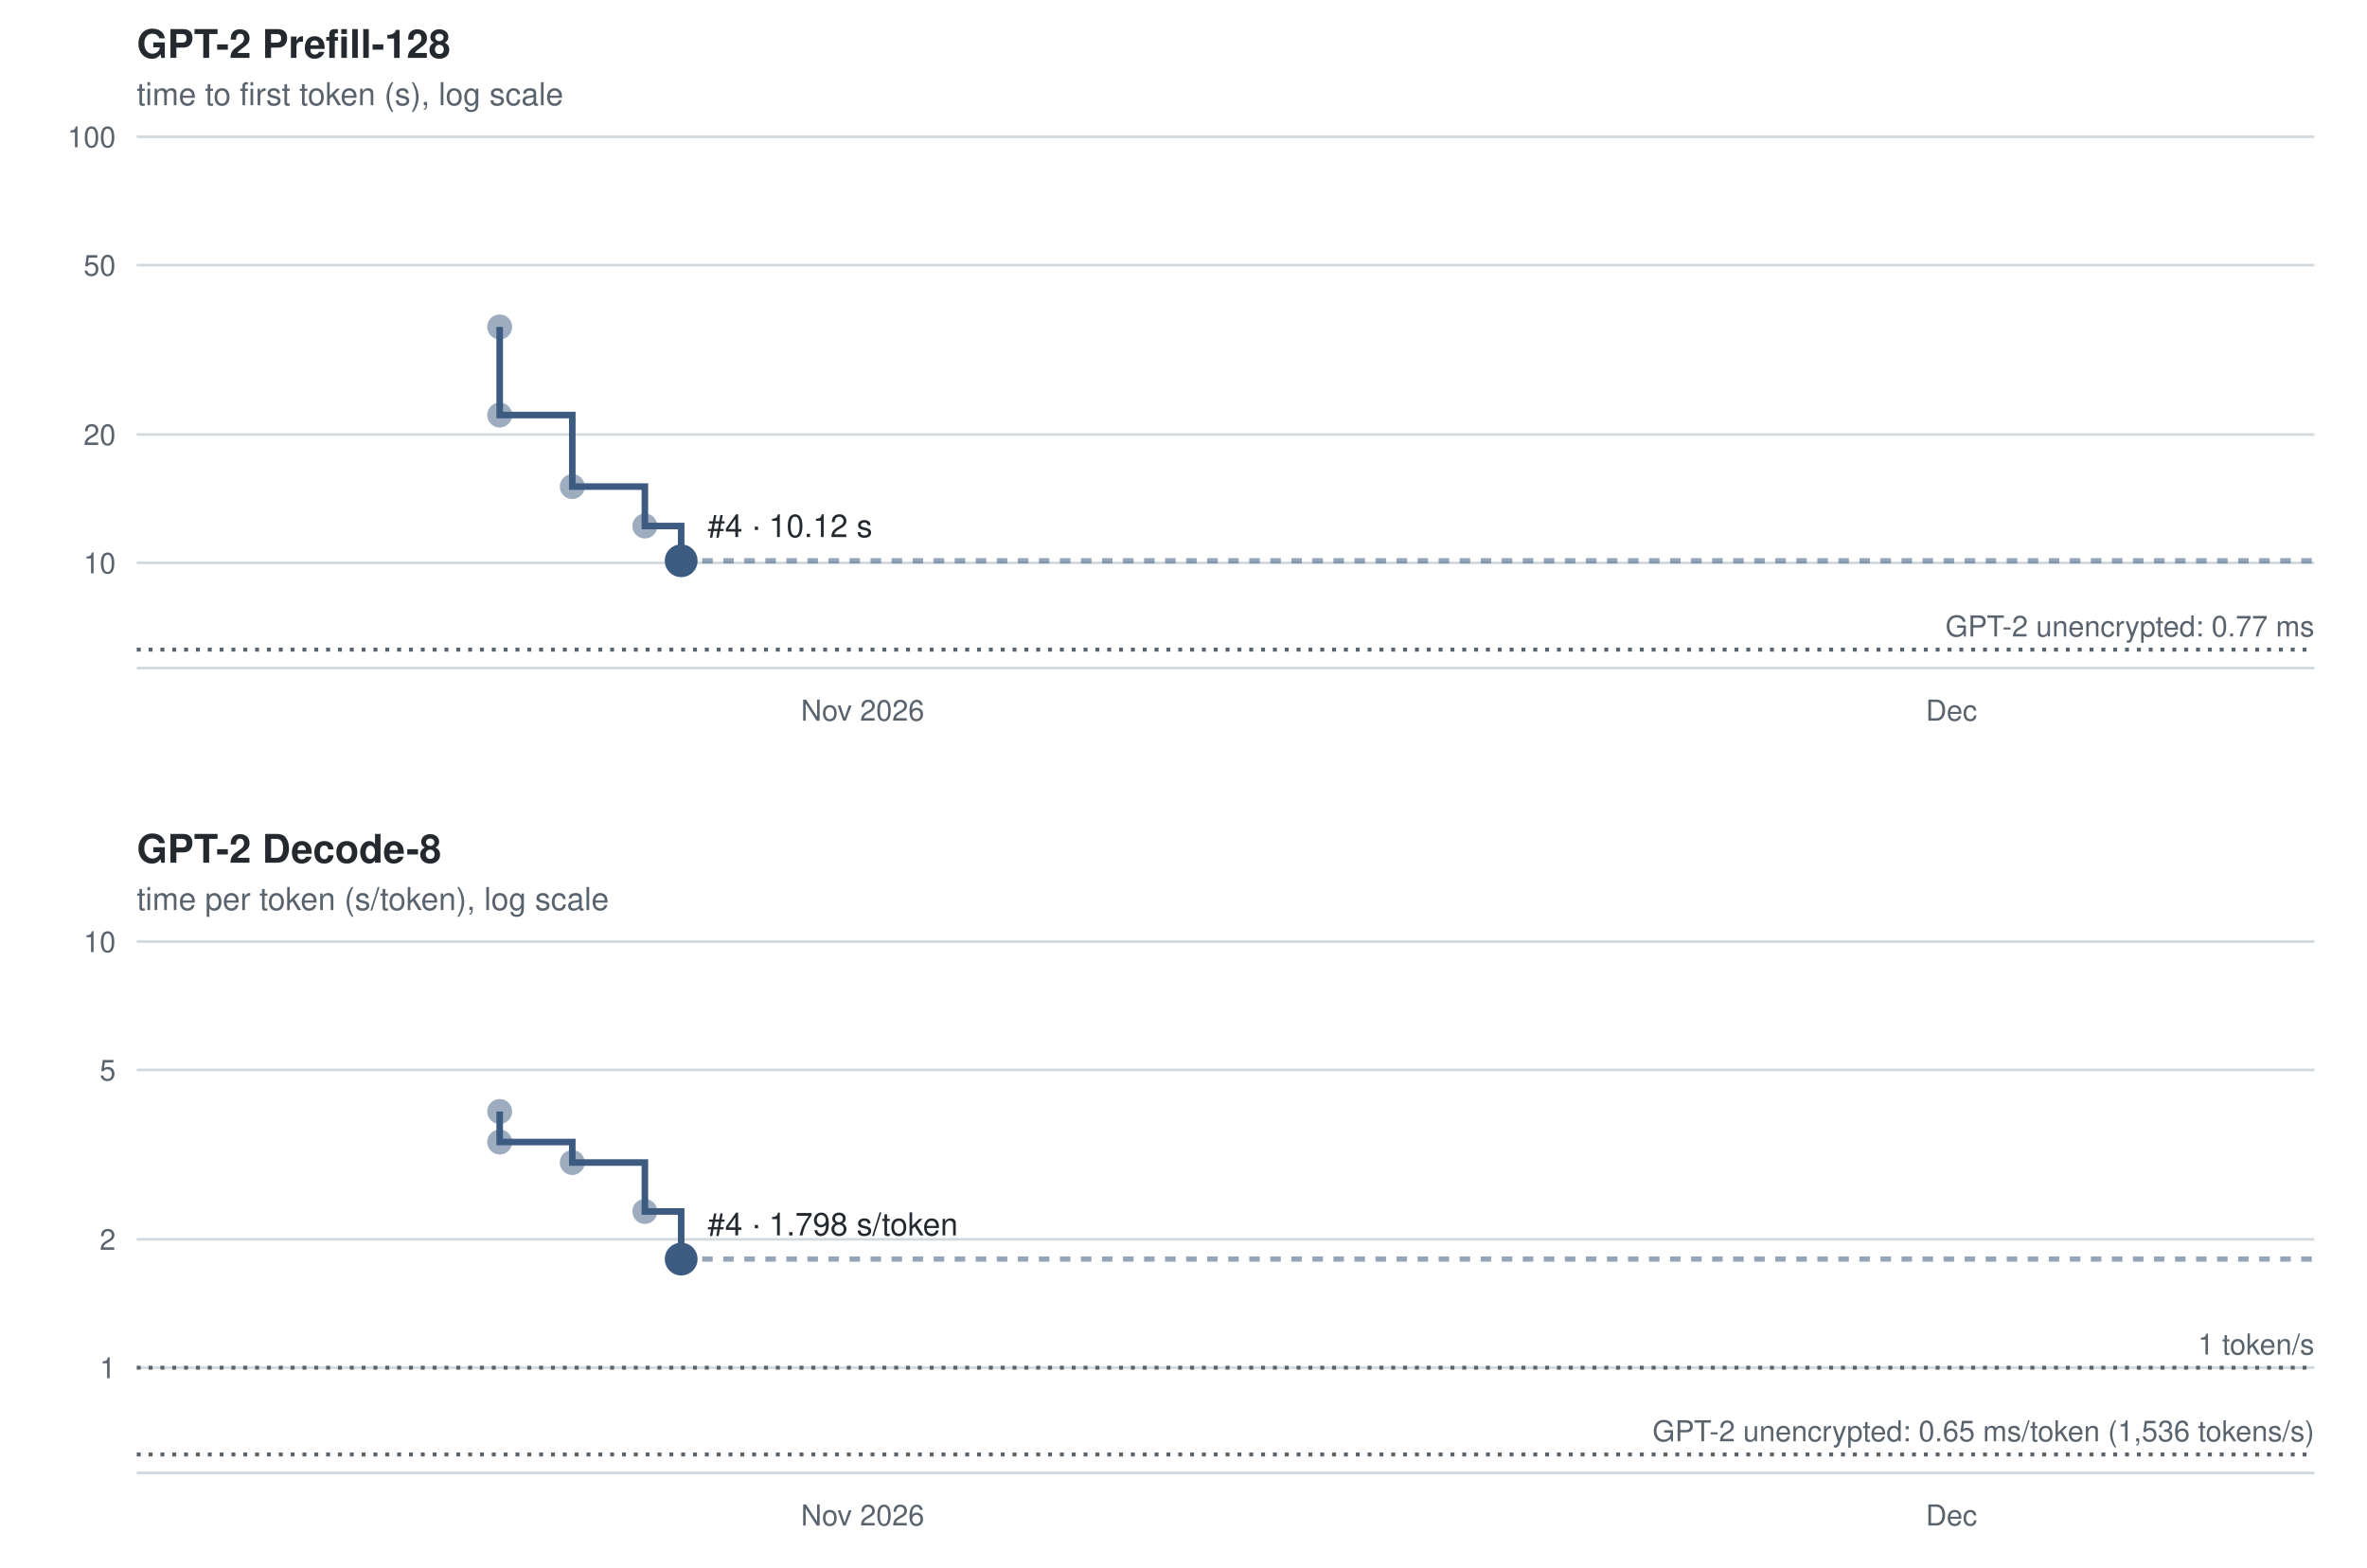
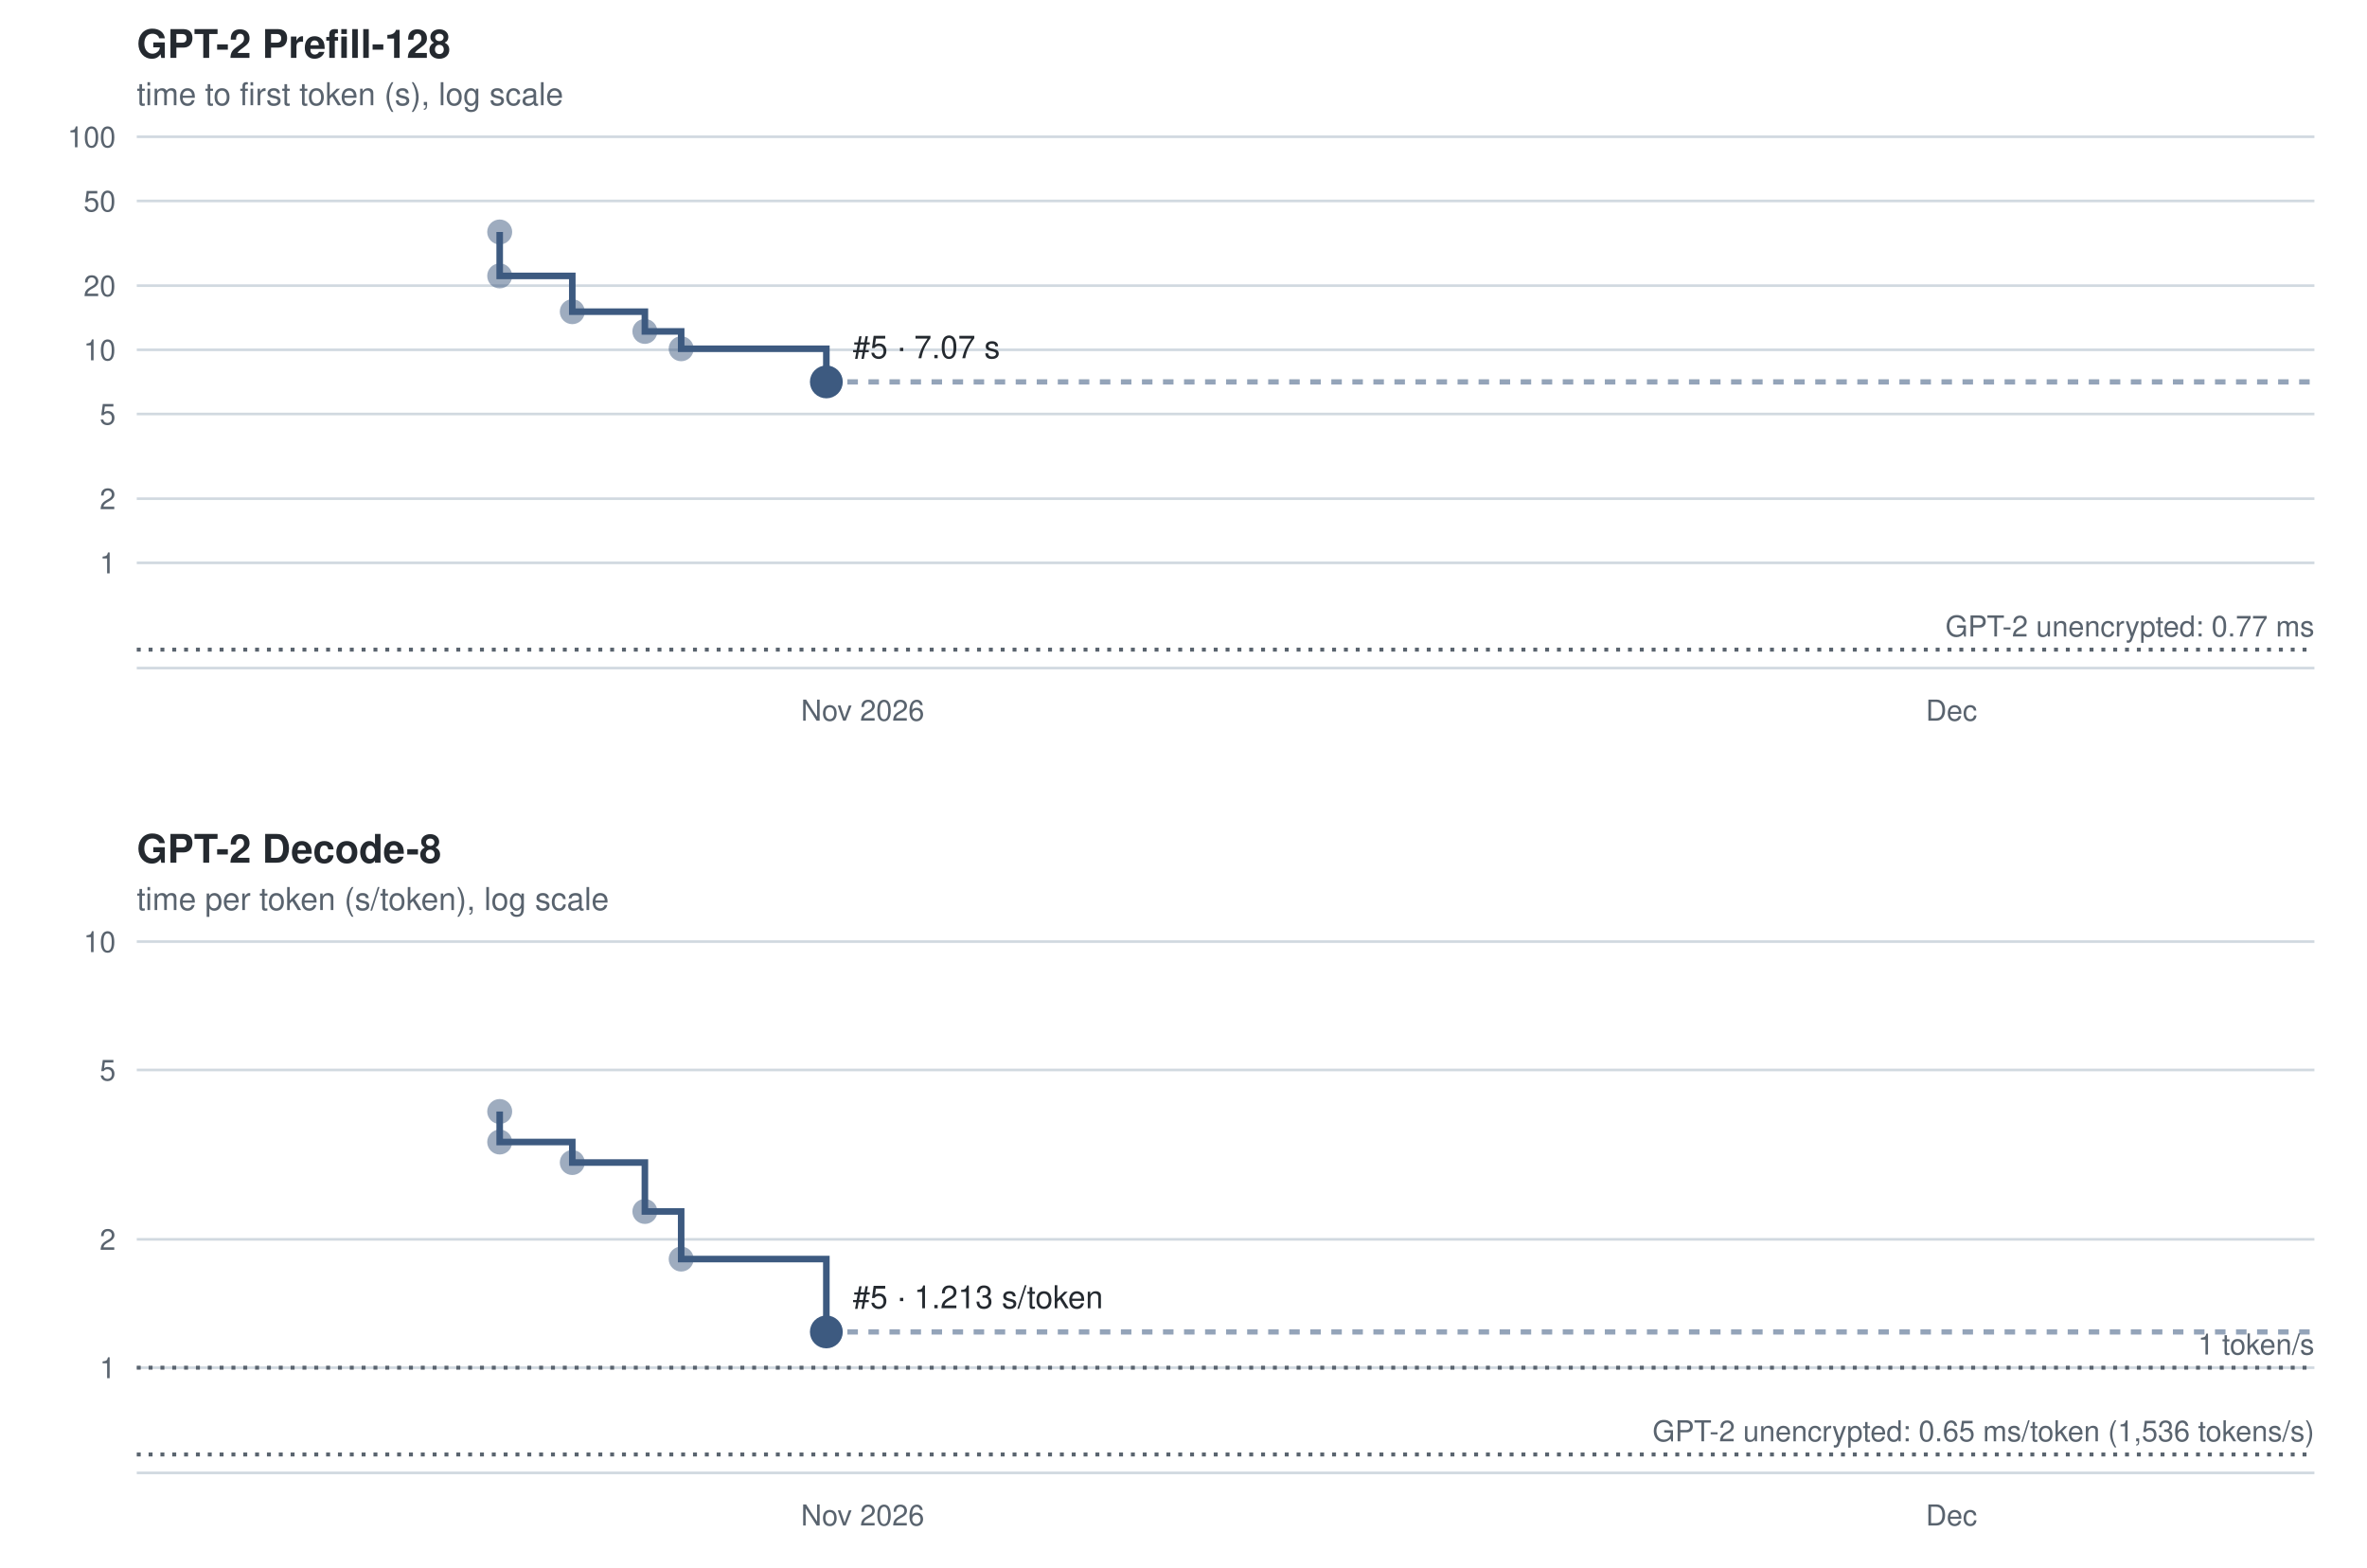
<svg xmlns="http://www.w3.org/2000/svg" viewBox="0 0 900 596" width="900" height="596" font-family="-apple-system,BlinkMacSystemFont,'Segoe UI',Helvetica,Arial,sans-serif" role="img" aria-label="Record progression of both tracks">
  <text fill="#24292f" x="52" y="22" font-size="15" font-weight="600">GPT-2 Prefill-128</text>
  <text fill="#59636e" x="52" y="40" font-size="12">time to first token (s), log scale</text>
  <line stroke="#d1d9e0" stroke-width="1" x1="52" x2="880" y1="214.0" y2="214.0" />
-   <text fill="#59636e" x="44" y="218.0" font-size="11" text-anchor="end">10</text>
-   <line stroke="#d1d9e0" stroke-width="1" x1="52" x2="880" y1="165.2" y2="165.2" />
-   <text fill="#59636e" x="44" y="169.2" font-size="11" text-anchor="end">20</text>
-   <line stroke="#d1d9e0" stroke-width="1" x1="52" x2="880" y1="100.8" y2="100.8" />
-   <text fill="#59636e" x="44" y="104.8" font-size="11" text-anchor="end">50</text>
+   <text fill="#59636e" x="44" y="218.0" font-size="11" text-anchor="end">1</text>
+   <line stroke="#d1d9e0" stroke-width="1" x1="52" x2="880" y1="189.6" y2="189.6" />
+   <text fill="#59636e" x="44" y="193.6" font-size="11" text-anchor="end">2</text>
+   <line stroke="#d1d9e0" stroke-width="1" x1="52" x2="880" y1="157.4" y2="157.4" />
+   <text fill="#59636e" x="44" y="161.4" font-size="11" text-anchor="end">5</text>
+   <line stroke="#d1d9e0" stroke-width="1" x1="52" x2="880" y1="133.0" y2="133.0" />
+   <text fill="#59636e" x="44" y="137.0" font-size="11" text-anchor="end">10</text>
+   <line stroke="#d1d9e0" stroke-width="1" x1="52" x2="880" y1="108.6" y2="108.6" />
+   <text fill="#59636e" x="44" y="112.6" font-size="11" text-anchor="end">20</text>
+   <line stroke="#d1d9e0" stroke-width="1" x1="52" x2="880" y1="76.4" y2="76.4" />
+   <text fill="#59636e" x="44" y="80.4" font-size="11" text-anchor="end">50</text>
  <line stroke="#d1d9e0" stroke-width="1" x1="52" x2="880" y1="52.0" y2="52.0" />
  <text fill="#59636e" x="44" y="56.0" font-size="11" text-anchor="end">100</text>
  <text fill="#59636e" x="328.0" y="274" font-size="11" text-anchor="middle">Nov 2026</text>
  <text fill="#59636e" x="742.0" y="274" font-size="11" text-anchor="middle">Dec</text>
  <line stroke="#d1d9e0" stroke-width="1" x1="52" x2="880" y1="254" y2="254" />
  <line stroke="#59636e" stroke-width="1.5" stroke-dasharray="1.5 3" x1="52" x2="880" y1="247.0" y2="247.0" />
  <text fill="#59636e" x="880" y="242.0" font-size="11" text-anchor="end">GPT-2 unencrypted: 0.77 ms</text>
-   <path fill="none" stroke="#3d5a80" stroke-width="2.5" d="M190.0,124.3H190.0V157.8H217.6V185.0H245.2V200.0H259.0V213.2" />
-   <path fill="none" stroke="#3d5a80" stroke-width="2" stroke-dasharray="4 4" opacity="0.55" d="M259.0,213.2H880" />
-   <circle fill="#3d5a80" stroke="#3d5a80" stroke-width="2.5" cx="190.0" cy="124.3" r="3.5" opacity="0.5" tabindex="0" data-tip="{&quot;title&quot;: &quot;#0 Perseus (FIDESlib)&quot;, &quot;value&quot;: &quot;35.78 s&quot;, &quot;date&quot;: &quot;2026-10-22&quot;, &quot;by&quot;: &quot;@alexzilligmm, @Davide-F5-Marincione&quot;}" />
-   <circle fill="#3d5a80" stroke="#3d5a80" stroke-width="2.5" cx="190.0" cy="157.8" r="3.5" opacity="0.5" tabindex="0" data-tip="{&quot;title&quot;: &quot;#1 Perseus on perseus-core&quot;, &quot;value&quot;: &quot;22.22 s&quot;, &quot;date&quot;: &quot;2026-10-22&quot;, &quot;by&quot;: &quot;@alexzilligmm, @Davide-F5-Marincione&quot;}" />
-   <circle fill="#3d5a80" stroke="#3d5a80" stroke-width="2.5" cx="217.6" cy="185.0" r="3.5" opacity="0.5" tabindex="0" data-tip="{&quot;title&quot;: &quot;#2 PackedPrefill&quot;, &quot;value&quot;: &quot;15.11 s&quot;, &quot;date&quot;: &quot;2026-10-24&quot;, &quot;by&quot;: &quot;@erodola&quot;}" />
-   <circle fill="#3d5a80" stroke="#3d5a80" stroke-width="2.5" cx="245.2" cy="200.0" r="3.5" opacity="0.5" tabindex="0" data-tip="{&quot;title&quot;: &quot;#3 BabyStepPrefill&quot;, &quot;value&quot;: &quot;12.2 s&quot;, &quot;date&quot;: &quot;2026-10-26&quot;, &quot;by&quot;: &quot;@erodola&quot;}" />
-   <circle fill="#3d5a80" stroke="#3d5a80" stroke-width="2.5" cx="259.0" cy="213.2" r="5" tabindex="0" data-tip="{&quot;title&quot;: &quot;#4 LeanChainPrefill&quot;, &quot;value&quot;: &quot;10.12 s&quot;, &quot;date&quot;: &quot;2026-10-27&quot;, &quot;by&quot;: &quot;@erodola&quot;}" />
-   <text fill="#24292f" x="269.0" y="204.2" font-size="12">#4 · 10.12 s</text>
+   <path fill="none" stroke="#3d5a80" stroke-width="2.5" d="M190.0,88.2H190.0V104.9H217.6V118.5H245.2V126.0H259.0V132.6H314.2V145.2" />
+   <path fill="none" stroke="#3d5a80" stroke-width="2" stroke-dasharray="4 4" opacity="0.55" d="M314.2,145.2H880" />
+   <circle fill="#3d5a80" stroke="#3d5a80" stroke-width="2.5" cx="190.0" cy="88.2" r="3.5" opacity="0.5" tabindex="0" data-tip="{&quot;title&quot;: &quot;#0 Perseus (FIDESlib)&quot;, &quot;value&quot;: &quot;35.78 s&quot;, &quot;date&quot;: &quot;2026-10-22&quot;, &quot;by&quot;: &quot;@alexzilligmm, @Davide-F5-Marincione&quot;}" />
+   <circle fill="#3d5a80" stroke="#3d5a80" stroke-width="2.5" cx="190.0" cy="104.9" r="3.5" opacity="0.5" tabindex="0" data-tip="{&quot;title&quot;: &quot;#1 Perseus on perseus-core&quot;, &quot;value&quot;: &quot;22.22 s&quot;, &quot;date&quot;: &quot;2026-10-22&quot;, &quot;by&quot;: &quot;@alexzilligmm, @Davide-F5-Marincione&quot;}" />
+   <circle fill="#3d5a80" stroke="#3d5a80" stroke-width="2.5" cx="217.6" cy="118.5" r="3.5" opacity="0.5" tabindex="0" data-tip="{&quot;title&quot;: &quot;#2 PackedPrefill&quot;, &quot;value&quot;: &quot;15.11 s&quot;, &quot;date&quot;: &quot;2026-10-24&quot;, &quot;by&quot;: &quot;@erodola&quot;}" />
+   <circle fill="#3d5a80" stroke="#3d5a80" stroke-width="2.5" cx="245.2" cy="126.0" r="3.5" opacity="0.5" tabindex="0" data-tip="{&quot;title&quot;: &quot;#3 BabyStepPrefill&quot;, &quot;value&quot;: &quot;12.2 s&quot;, &quot;date&quot;: &quot;2026-10-26&quot;, &quot;by&quot;: &quot;@erodola&quot;}" />
+   <circle fill="#3d5a80" stroke="#3d5a80" stroke-width="2.5" cx="259.0" cy="132.6" r="3.5" opacity="0.5" tabindex="0" data-tip="{&quot;title&quot;: &quot;#4 LeanChainPrefill&quot;, &quot;value&quot;: &quot;10.12 s&quot;, &quot;date&quot;: &quot;2026-10-27&quot;, &quot;by&quot;: &quot;@erodola&quot;}" />
+   <circle fill="#3d5a80" stroke="#3d5a80" stroke-width="2.5" cx="314.2" cy="145.2" r="5" tabindex="0" data-tip="{&quot;title&quot;: &quot;#5 LeanKeySwitch&quot;, &quot;value&quot;: &quot;7.07 s&quot;, &quot;date&quot;: &quot;2026-10-31&quot;, &quot;by&quot;: &quot;@alexzilligmm&quot;}" />
+   <text fill="#24292f" x="324.2" y="136.2" font-size="12">#5 · 7.07 s</text>
  <text fill="#24292f" x="52" y="328" font-size="15" font-weight="600">GPT-2 Decode-8</text>
  <text fill="#59636e" x="52" y="346" font-size="12">time per token (s/token), log scale</text>
  <line stroke="#d1d9e0" stroke-width="1" x1="52" x2="880" y1="520.0" y2="520.0" />
  <text fill="#59636e" x="44" y="524.0" font-size="11" text-anchor="end">1</text>
  <line stroke="#d1d9e0" stroke-width="1" x1="52" x2="880" y1="471.2" y2="471.2" />
  <text fill="#59636e" x="44" y="475.2" font-size="11" text-anchor="end">2</text>
  <line stroke="#d1d9e0" stroke-width="1" x1="52" x2="880" y1="406.8" y2="406.8" />
  <text fill="#59636e" x="44" y="410.8" font-size="11" text-anchor="end">5</text>
  <line stroke="#d1d9e0" stroke-width="1" x1="52" x2="880" y1="358.0" y2="358.0" />
  <text fill="#59636e" x="44" y="362.0" font-size="11" text-anchor="end">10</text>
  <text fill="#59636e" x="328.0" y="580" font-size="11" text-anchor="middle">Nov 2026</text>
  <text fill="#59636e" x="742.0" y="580" font-size="11" text-anchor="middle">Dec</text>
  <line stroke="#d1d9e0" stroke-width="1" x1="52" x2="880" y1="560" y2="560" />
  <line stroke="#59636e" stroke-width="1.5" stroke-dasharray="1.5 3" x1="52" x2="880" y1="520.0" y2="520.0" />
  <text fill="#59636e" x="880" y="515.0" font-size="11" text-anchor="end">1 token/s</text>
  <line stroke="#59636e" stroke-width="1.5" stroke-dasharray="1.5 3" x1="52" x2="880" y1="553.0" y2="553.0" />
  <text fill="#59636e" x="880" y="548.0" font-size="11" text-anchor="end">GPT-2 unencrypted: 0.65 ms/token (1,536 tokens/s)</text>
-   <path fill="none" stroke="#3d5a80" stroke-width="2.5" d="M190.0,422.6H190.0V434.2H217.6V442.0H245.2V460.6H259.0V478.7" />
-   <path fill="none" stroke="#3d5a80" stroke-width="2" stroke-dasharray="4 4" opacity="0.55" d="M259.0,478.7H880" />
+   <path fill="none" stroke="#3d5a80" stroke-width="2.5" d="M190.0,422.6H190.0V434.2H217.6V442.0H245.2V460.6H259.0V478.7H314.2V506.4" />
+   <path fill="none" stroke="#3d5a80" stroke-width="2" stroke-dasharray="4 4" opacity="0.55" d="M314.2,506.4H880" />
  <circle fill="#3d5a80" stroke="#3d5a80" stroke-width="2.5" cx="190.0" cy="422.6" r="3.5" opacity="0.5" tabindex="0" data-tip="{&quot;title&quot;: &quot;#0 Perseus (FIDESlib)&quot;, &quot;value&quot;: &quot;3.993 s/token&quot;, &quot;date&quot;: &quot;2026-10-22&quot;, &quot;by&quot;: &quot;@alexzilligmm, @Davide-F5-Marincione&quot;}" />
  <circle fill="#3d5a80" stroke="#3d5a80" stroke-width="2.5" cx="190.0" cy="434.2" r="3.5" opacity="0.5" tabindex="0" data-tip="{&quot;title&quot;: &quot;#1 Perseus on perseus-core&quot;, &quot;value&quot;: &quot;3.384 s/token&quot;, &quot;date&quot;: &quot;2026-10-22&quot;, &quot;by&quot;: &quot;@alexzilligmm, @Davide-F5-Marincione&quot;}" />
  <circle fill="#3d5a80" stroke="#3d5a80" stroke-width="2.5" cx="217.6" cy="442.0" r="3.5" opacity="0.5" tabindex="0" data-tip="{&quot;title&quot;: &quot;#2 FusedUnits&quot;, &quot;value&quot;: &quot;3.031 s/token&quot;, &quot;date&quot;: &quot;2026-10-24&quot;, &quot;by&quot;: &quot;@erodola&quot;}" />
  <circle fill="#3d5a80" stroke="#3d5a80" stroke-width="2.5" cx="245.2" cy="460.6" r="3.5" opacity="0.5" tabindex="0" data-tip="{&quot;title&quot;: &quot;#3 FittedDecode&quot;, &quot;value&quot;: &quot;2.325 s/token&quot;, &quot;date&quot;: &quot;2026-10-26&quot;, &quot;by&quot;: &quot;@erodola&quot;}" />
-   <circle fill="#3d5a80" stroke="#3d5a80" stroke-width="2.5" cx="259.0" cy="478.7" r="5" tabindex="0" data-tip="{&quot;title&quot;: &quot;#4 LeanChainDecode&quot;, &quot;value&quot;: &quot;1.798 s/token&quot;, &quot;date&quot;: &quot;2026-10-27&quot;, &quot;by&quot;: &quot;@erodola&quot;}" />
-   <text fill="#24292f" x="269.0" y="469.7" font-size="12">#4 · 1.798 s/token</text>
+   <circle fill="#3d5a80" stroke="#3d5a80" stroke-width="2.5" cx="259.0" cy="478.7" r="3.5" opacity="0.5" tabindex="0" data-tip="{&quot;title&quot;: &quot;#4 LeanChainDecode&quot;, &quot;value&quot;: &quot;1.798 s/token&quot;, &quot;date&quot;: &quot;2026-10-27&quot;, &quot;by&quot;: &quot;@erodola&quot;}" />
+   <circle fill="#3d5a80" stroke="#3d5a80" stroke-width="2.5" cx="314.2" cy="506.4" r="5" tabindex="0" data-tip="{&quot;title&quot;: &quot;#5 LeanKeySwitch&quot;, &quot;value&quot;: &quot;1.213 s/token&quot;, &quot;date&quot;: &quot;2026-10-31&quot;, &quot;by&quot;: &quot;@alexzilligmm&quot;}" />
+   <text fill="#24292f" x="324.2" y="497.4" font-size="12">#5 · 1.213 s/token</text>
</svg>
